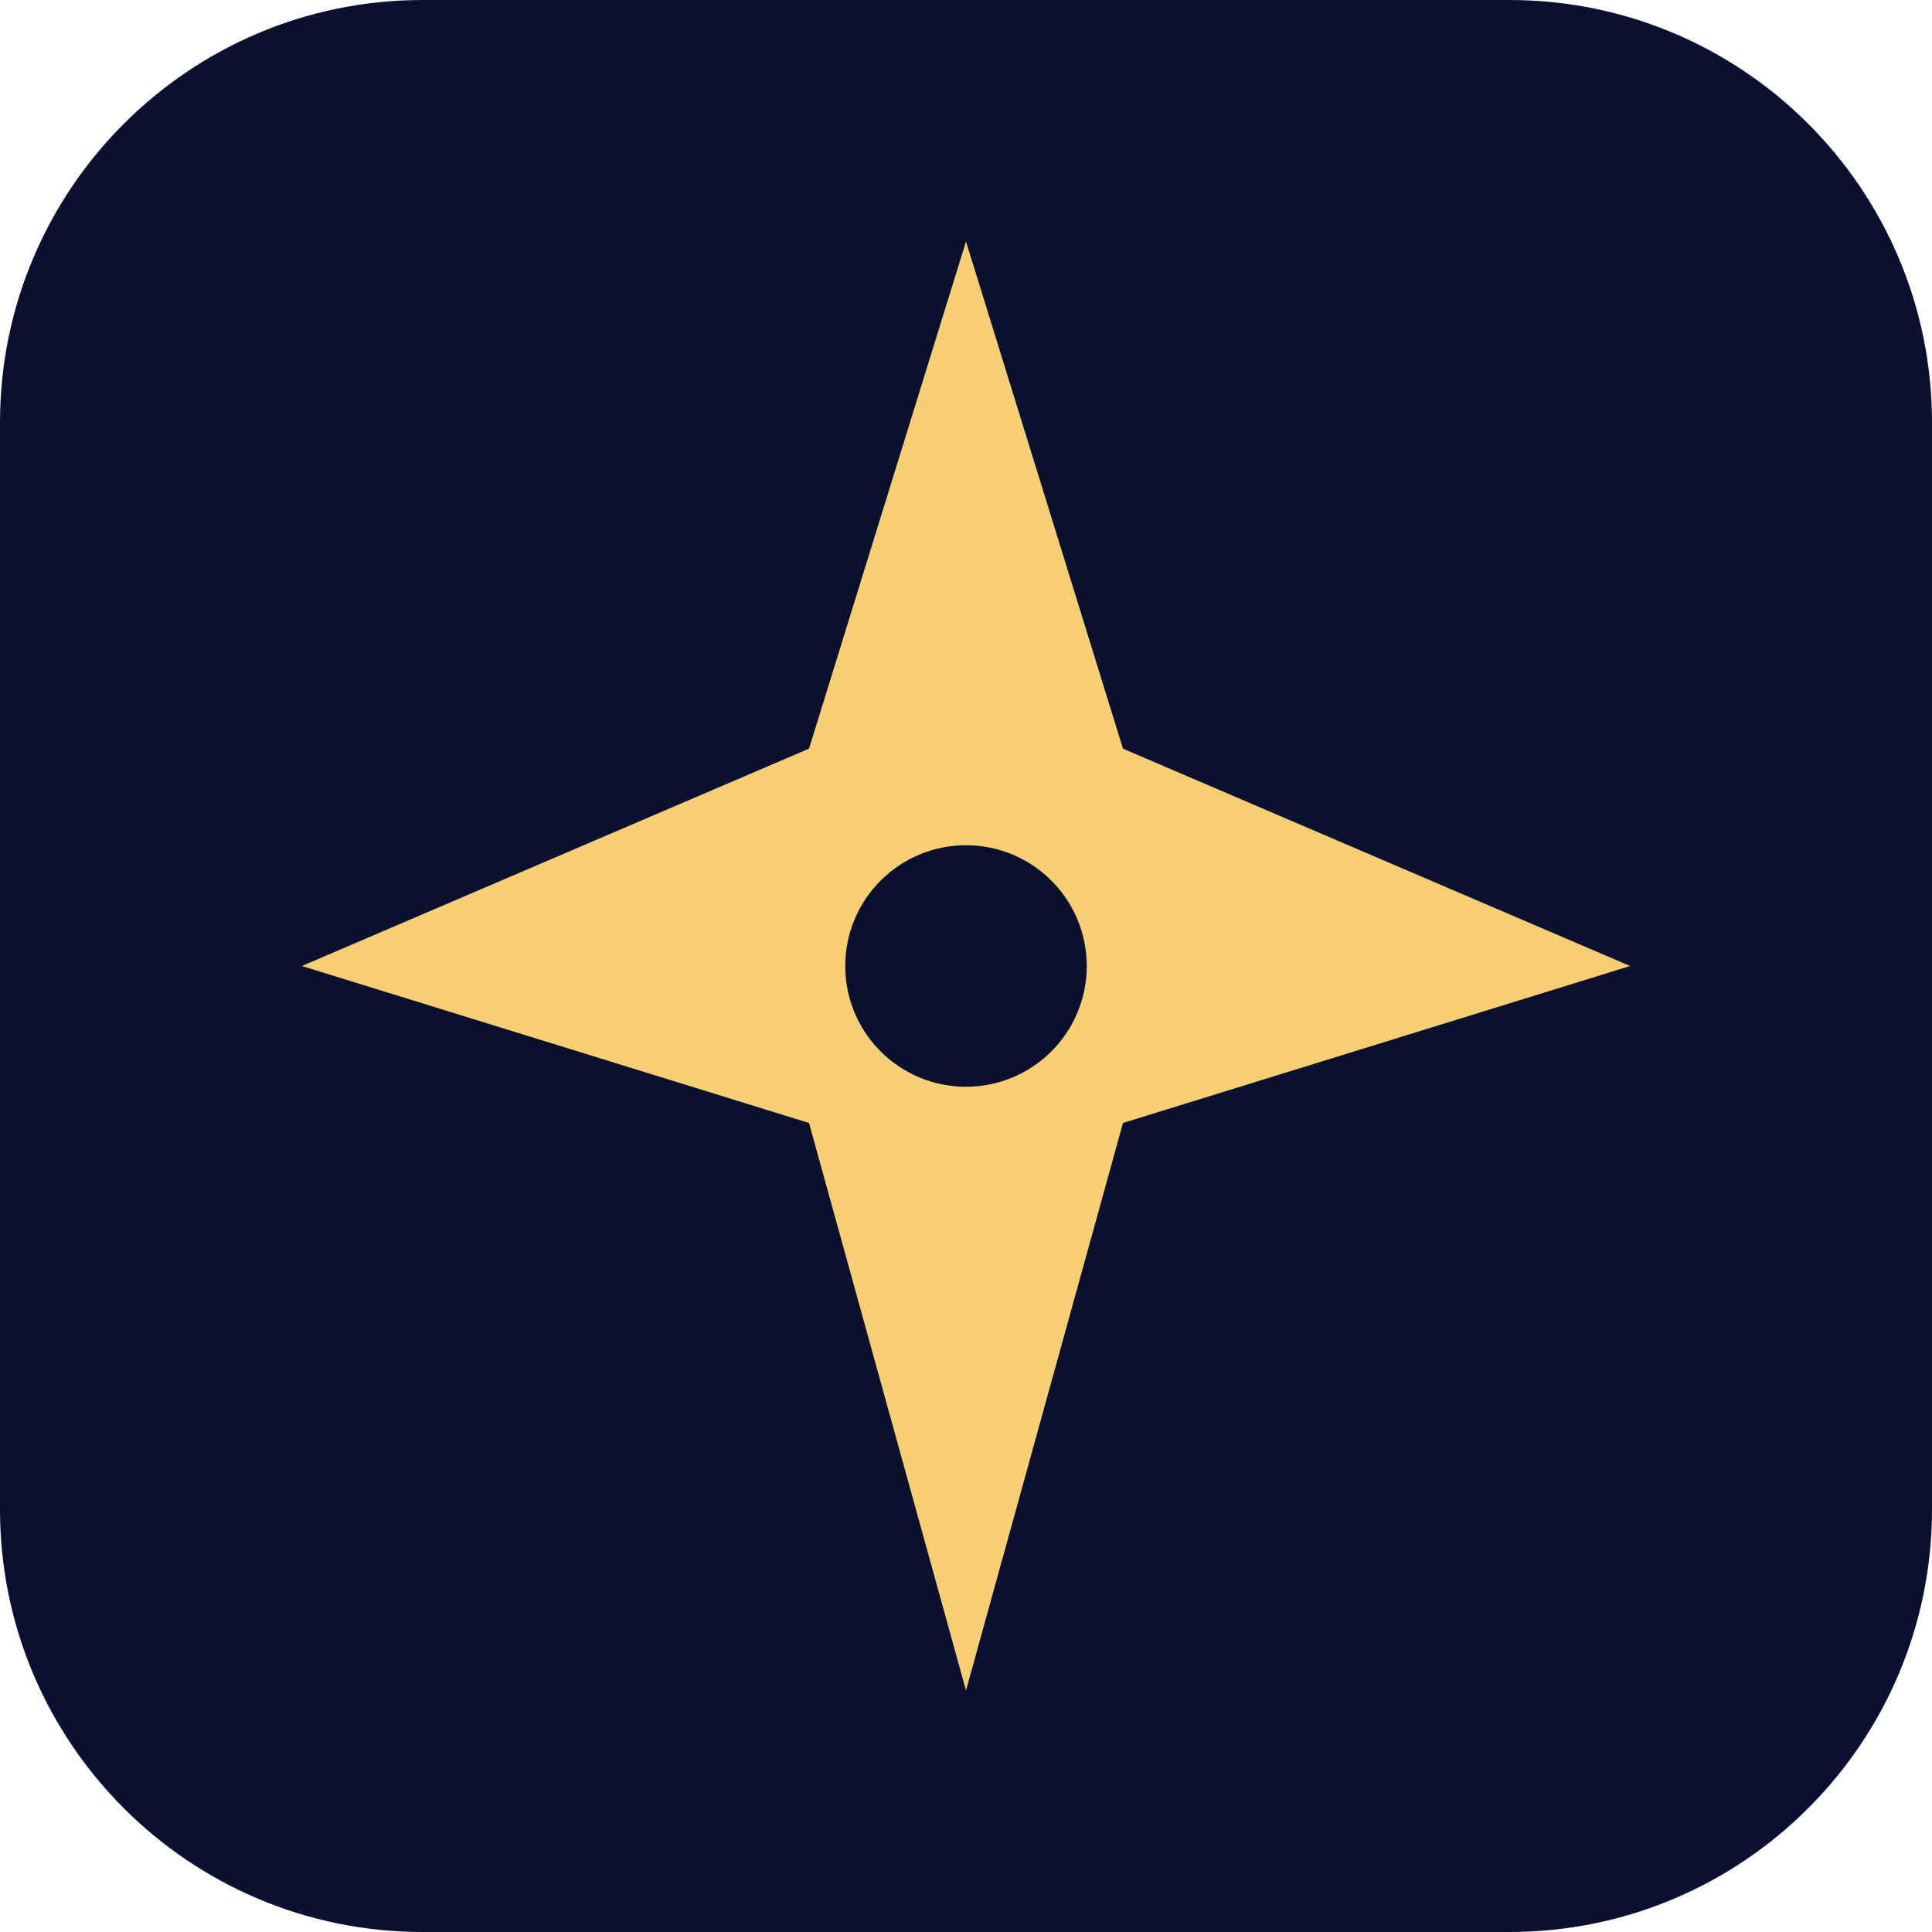
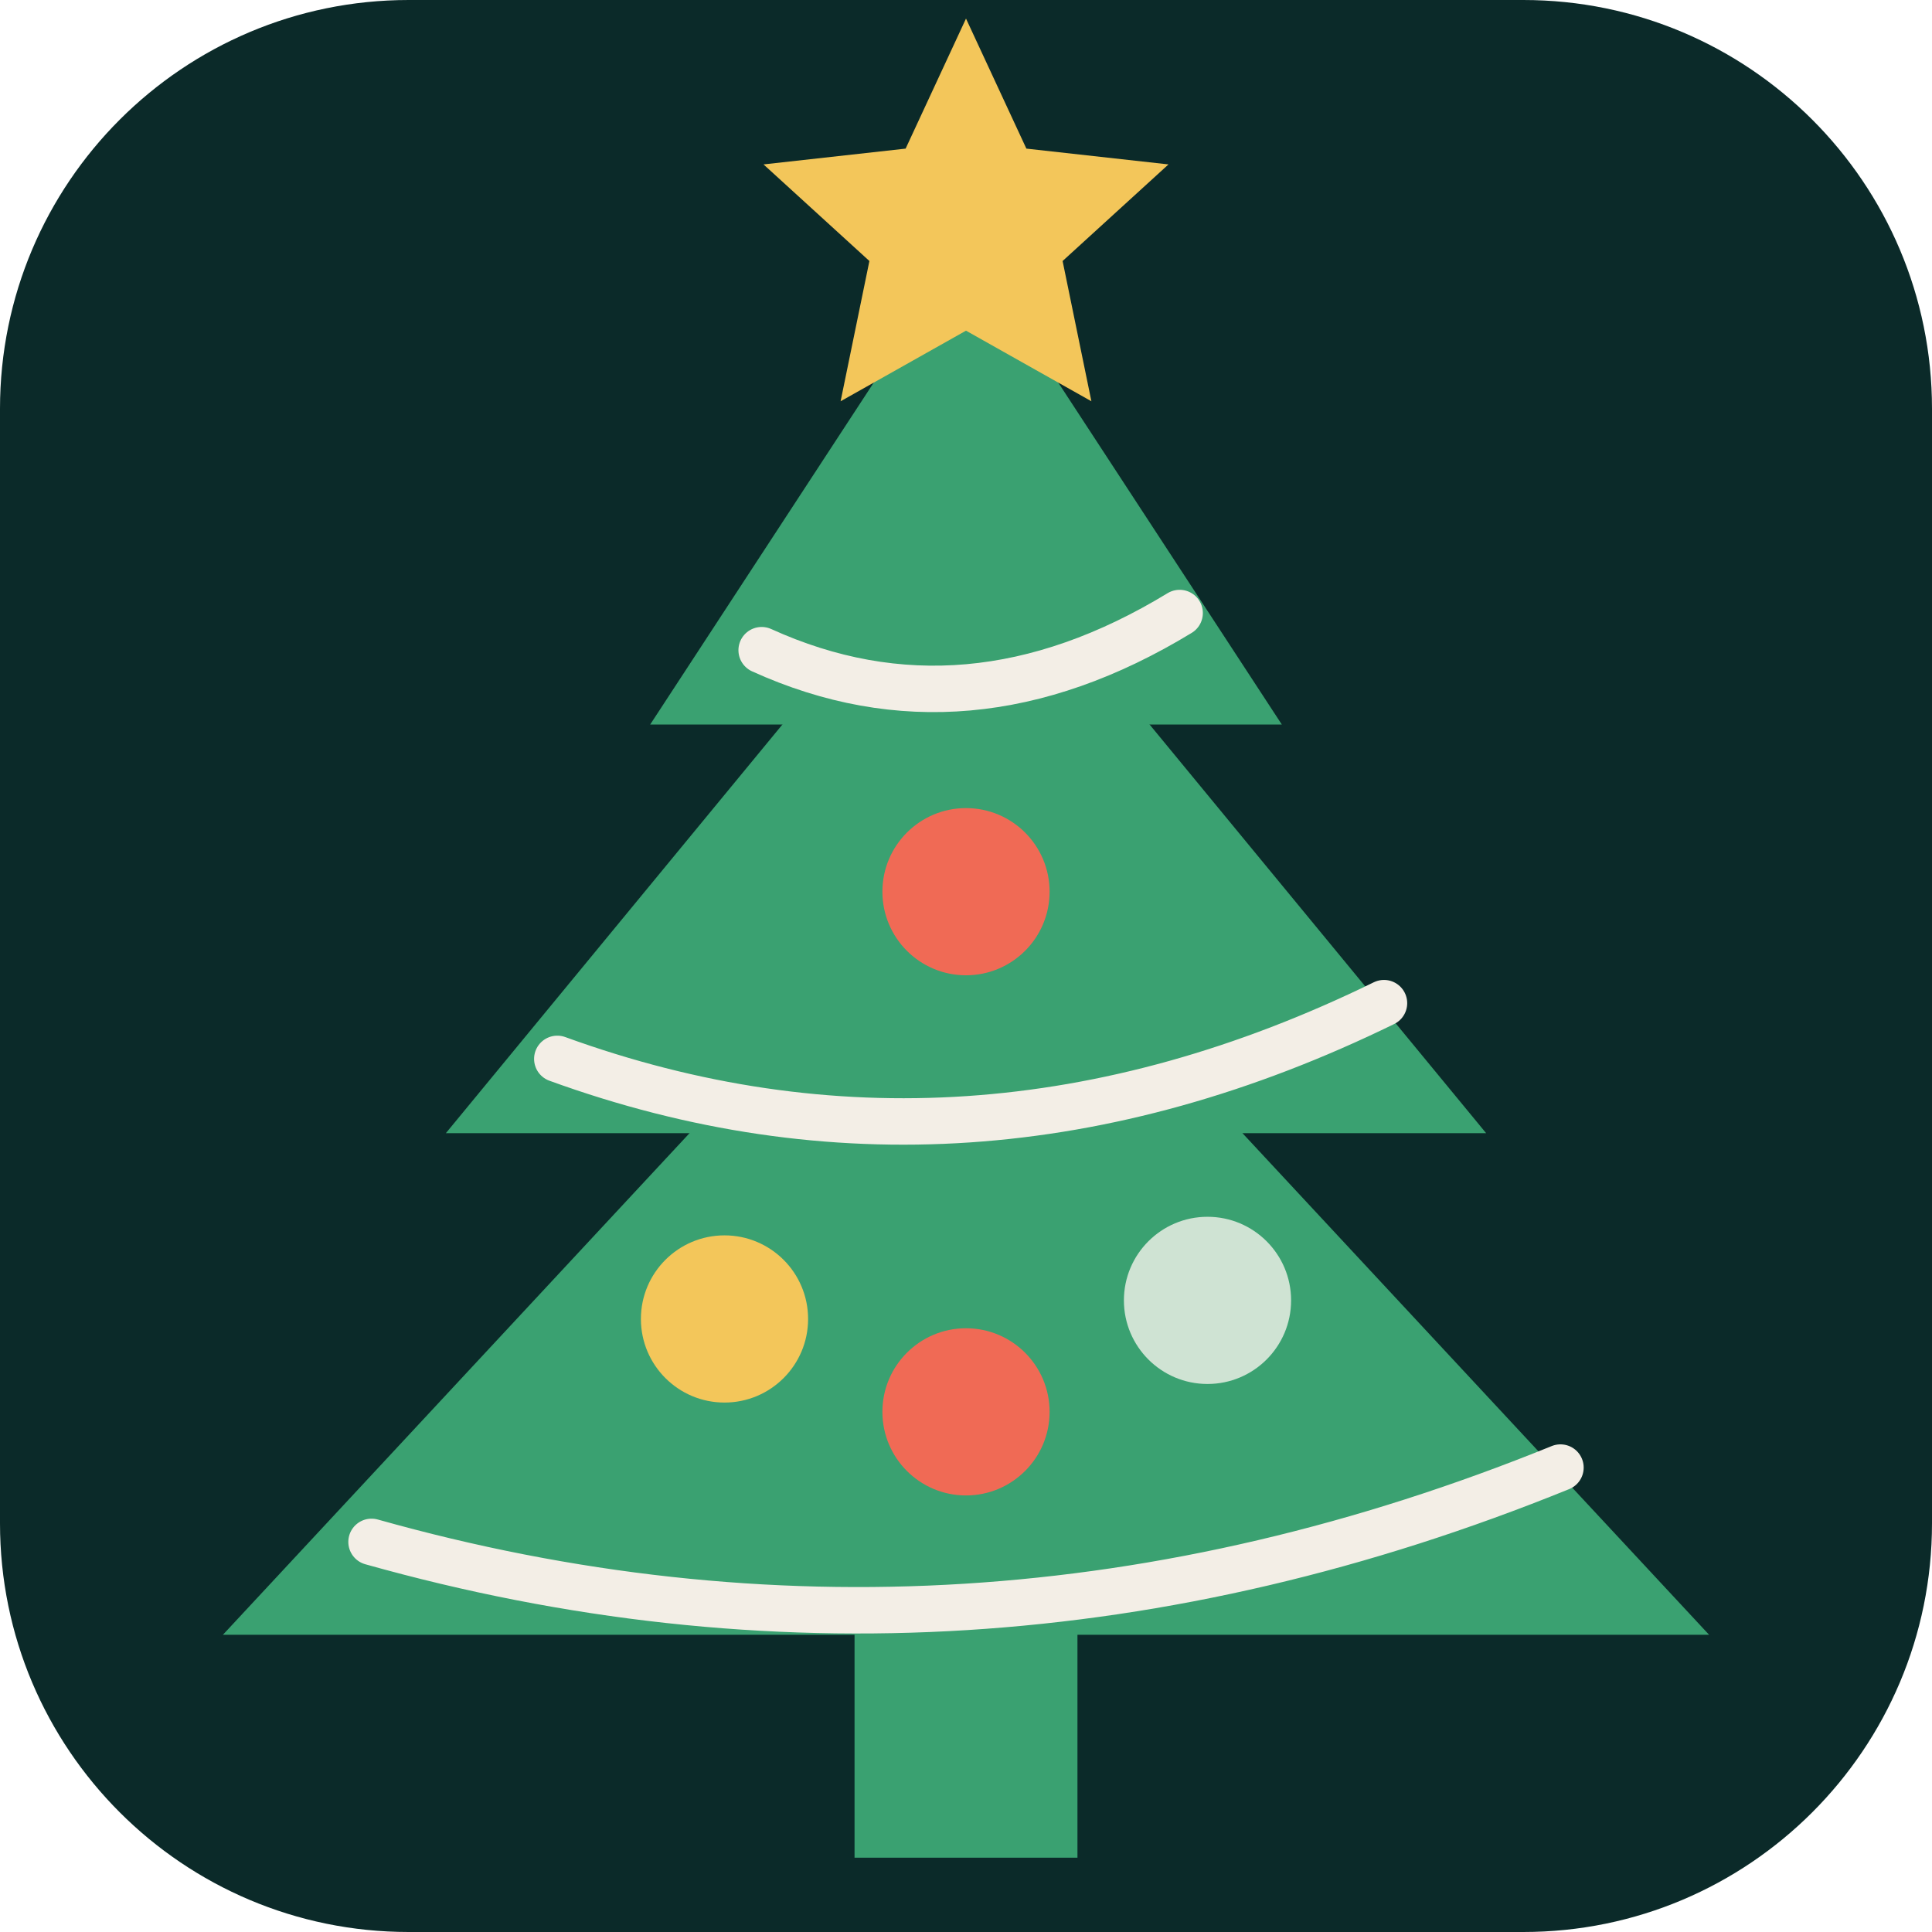
- <svg xmlns="http://www.w3.org/2000/svg" viewBox="0 0 64 64">
-   <rect width="64" height="64" rx="14" fill="#0a1030" />
-   <path d="M32 8l5.2 16.8L54 32l-16.8 5.2L32 56l-5.2-18.8L10 32l16.8-7.2z" fill="#f8cf73" />
-   <circle cx="32" cy="32" r="4" fill="#0a1030" />
+ <svg xmlns="http://www.w3.org/2000/svg" viewBox="-4 -2 208 208">
+   <rect x="-4" y="-2" width="208" height="208" rx="44" fill="#0b2a29" />
+   <rect x="88" y="168" width="24" height="30" fill="#3AA171" />
+   <path d="M100 88L180 174L20 174Z" fill="#3AA171" />
+   <path d="M100 52L156 120L44 120Z" fill="#3AA171" />
+   <path d="M100 24L134 76L66 76Z" fill="#3AA171" />
+   <g fill="none" stroke="#F3EEE6" stroke-width="5" stroke-linecap="round">
+     <path d="M78 68Q100 78 123 64" />
+     <path d="M56 112Q100 128 145 106" />
+     <path d="M36 164Q100 182 164 156" />
+   </g>
+   <g>
+     <circle cx="100" cy="94" r="9" fill="#f06a55" />
+     <circle cx="74" cy="140" r="9" fill="#F3C65A" />
+     <circle cx="126" cy="138" r="9" fill="#CFE3D3" />
+     <circle cx="100" cy="150" r="9" fill="#f06a55" />
+   </g>
+   <path d="M100 0l6.5 14 15.3 1.7-11.4 10.4 3.1 15.1L100 33.6l-13.5 7.6 3.1-15.1-11.4-10.4 15.3-1.7z" fill="#F3C65A" />
</svg>
